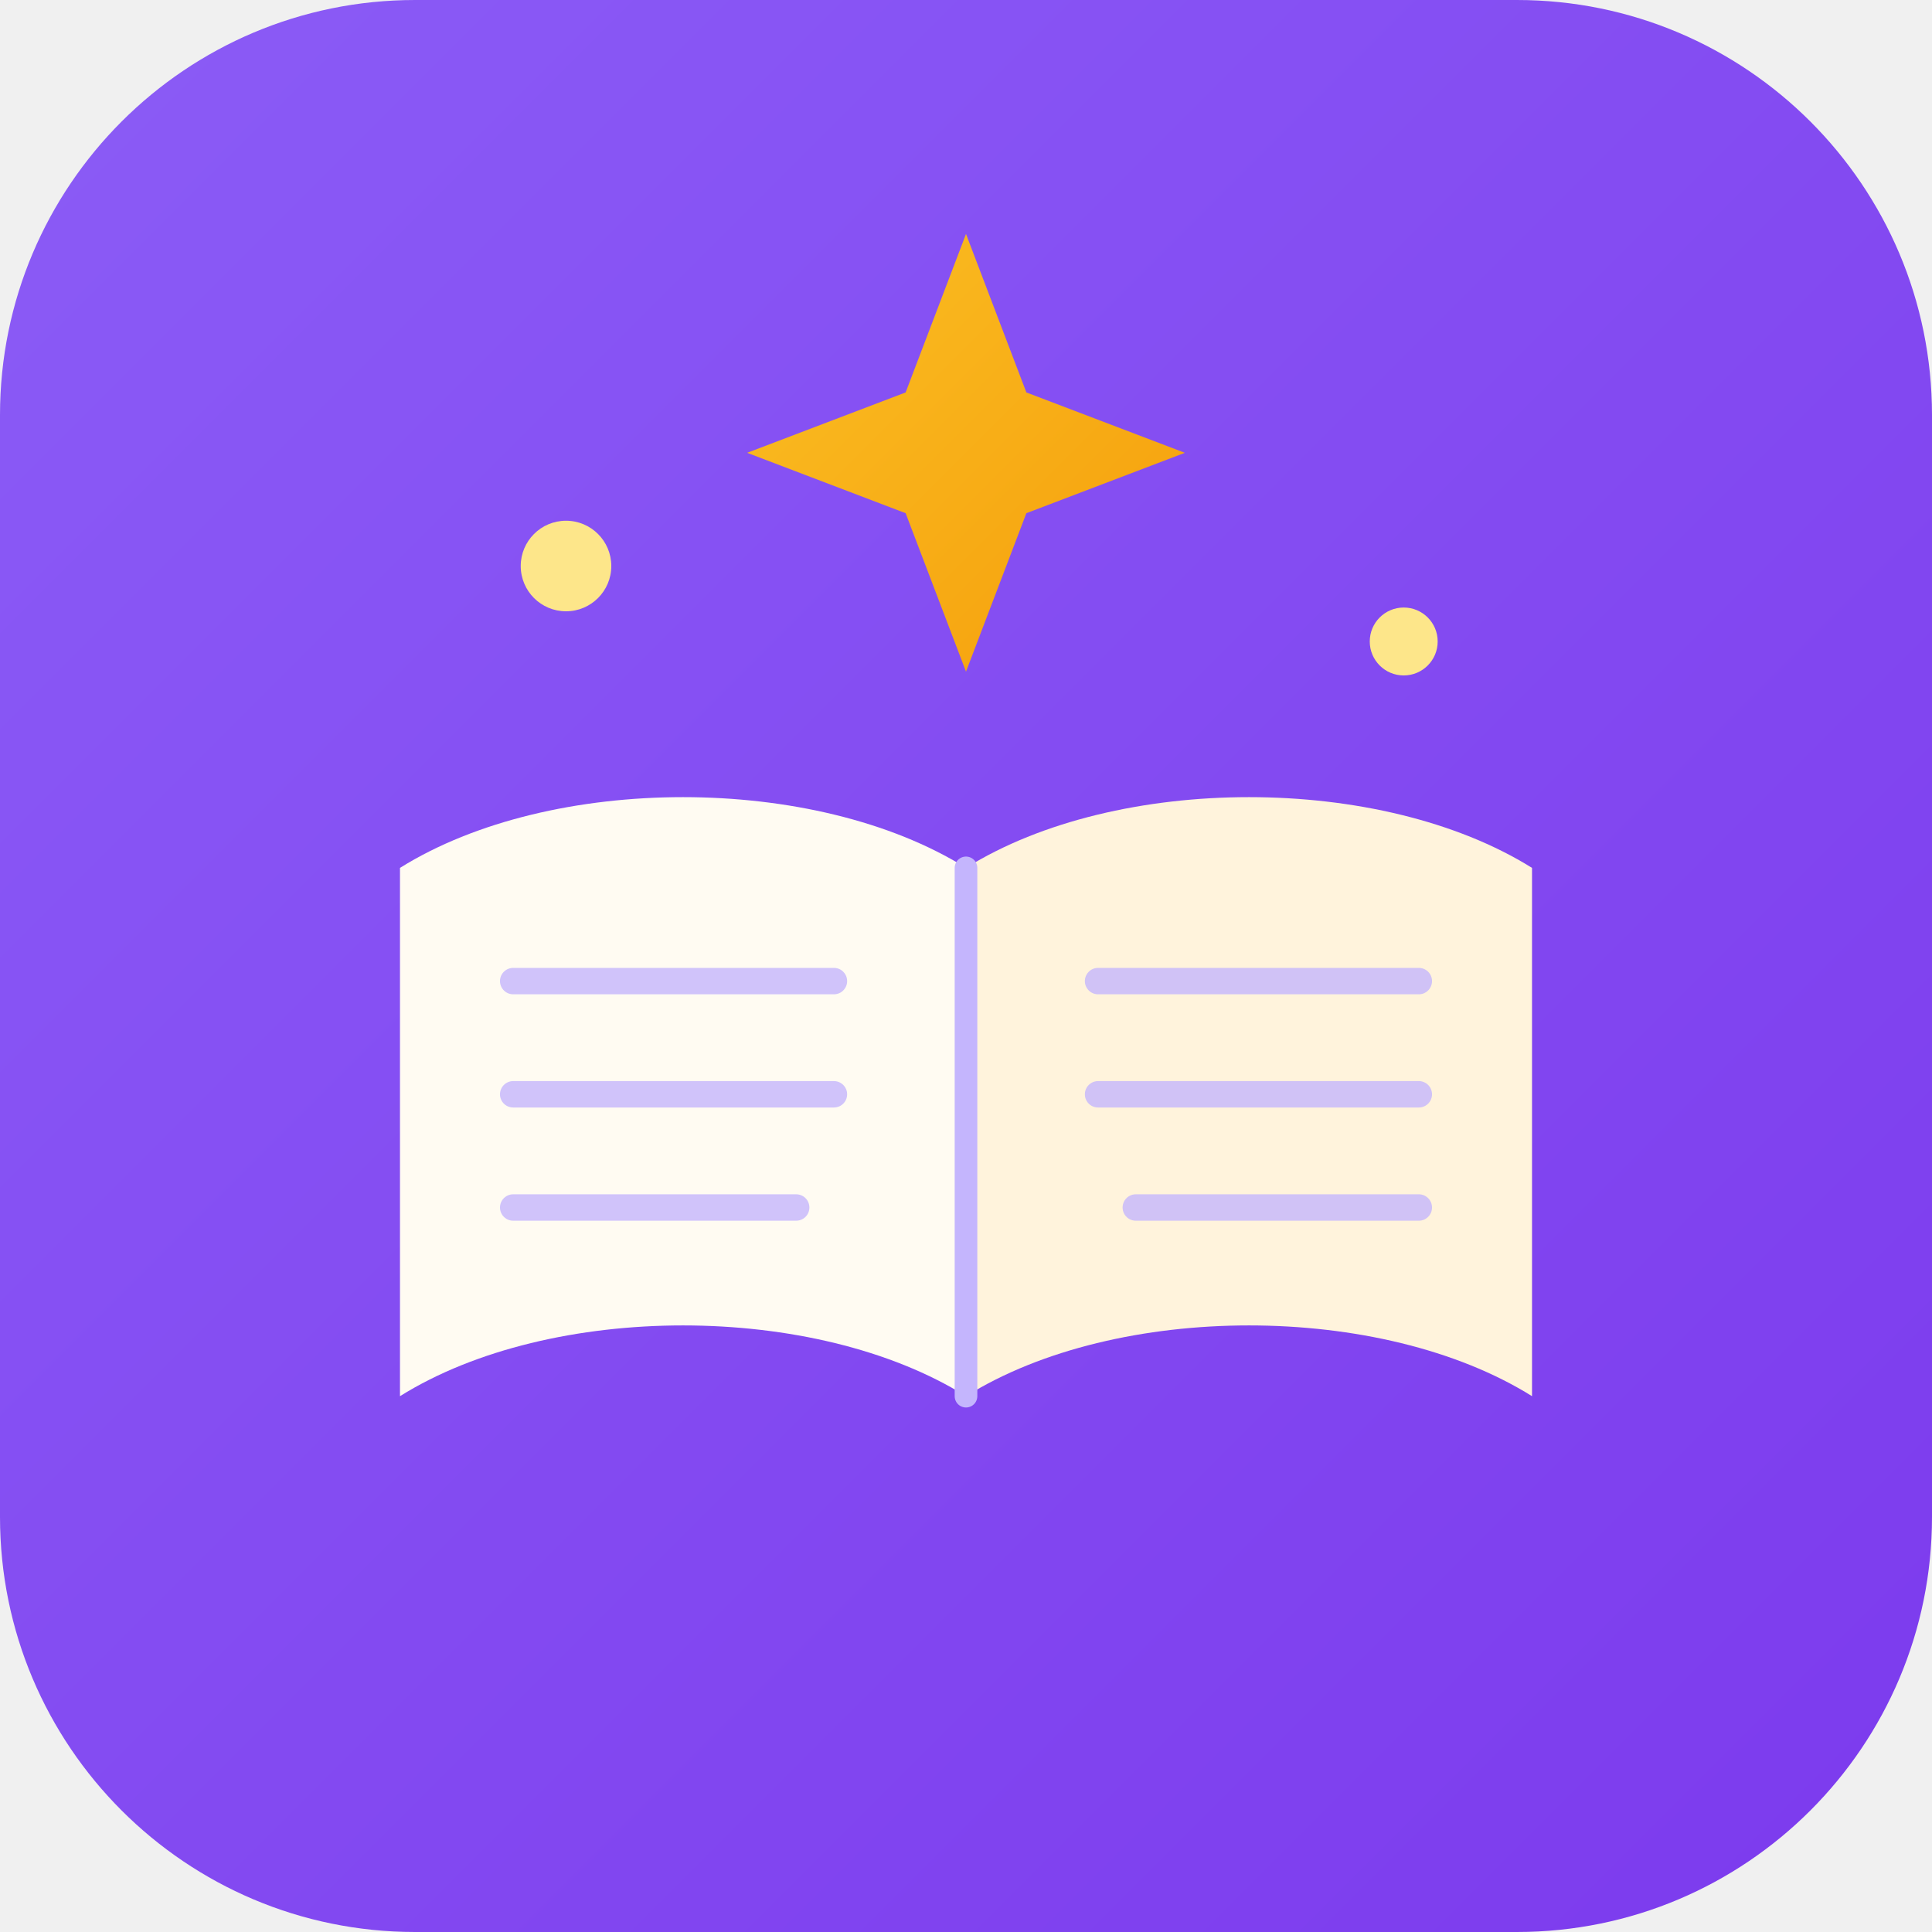
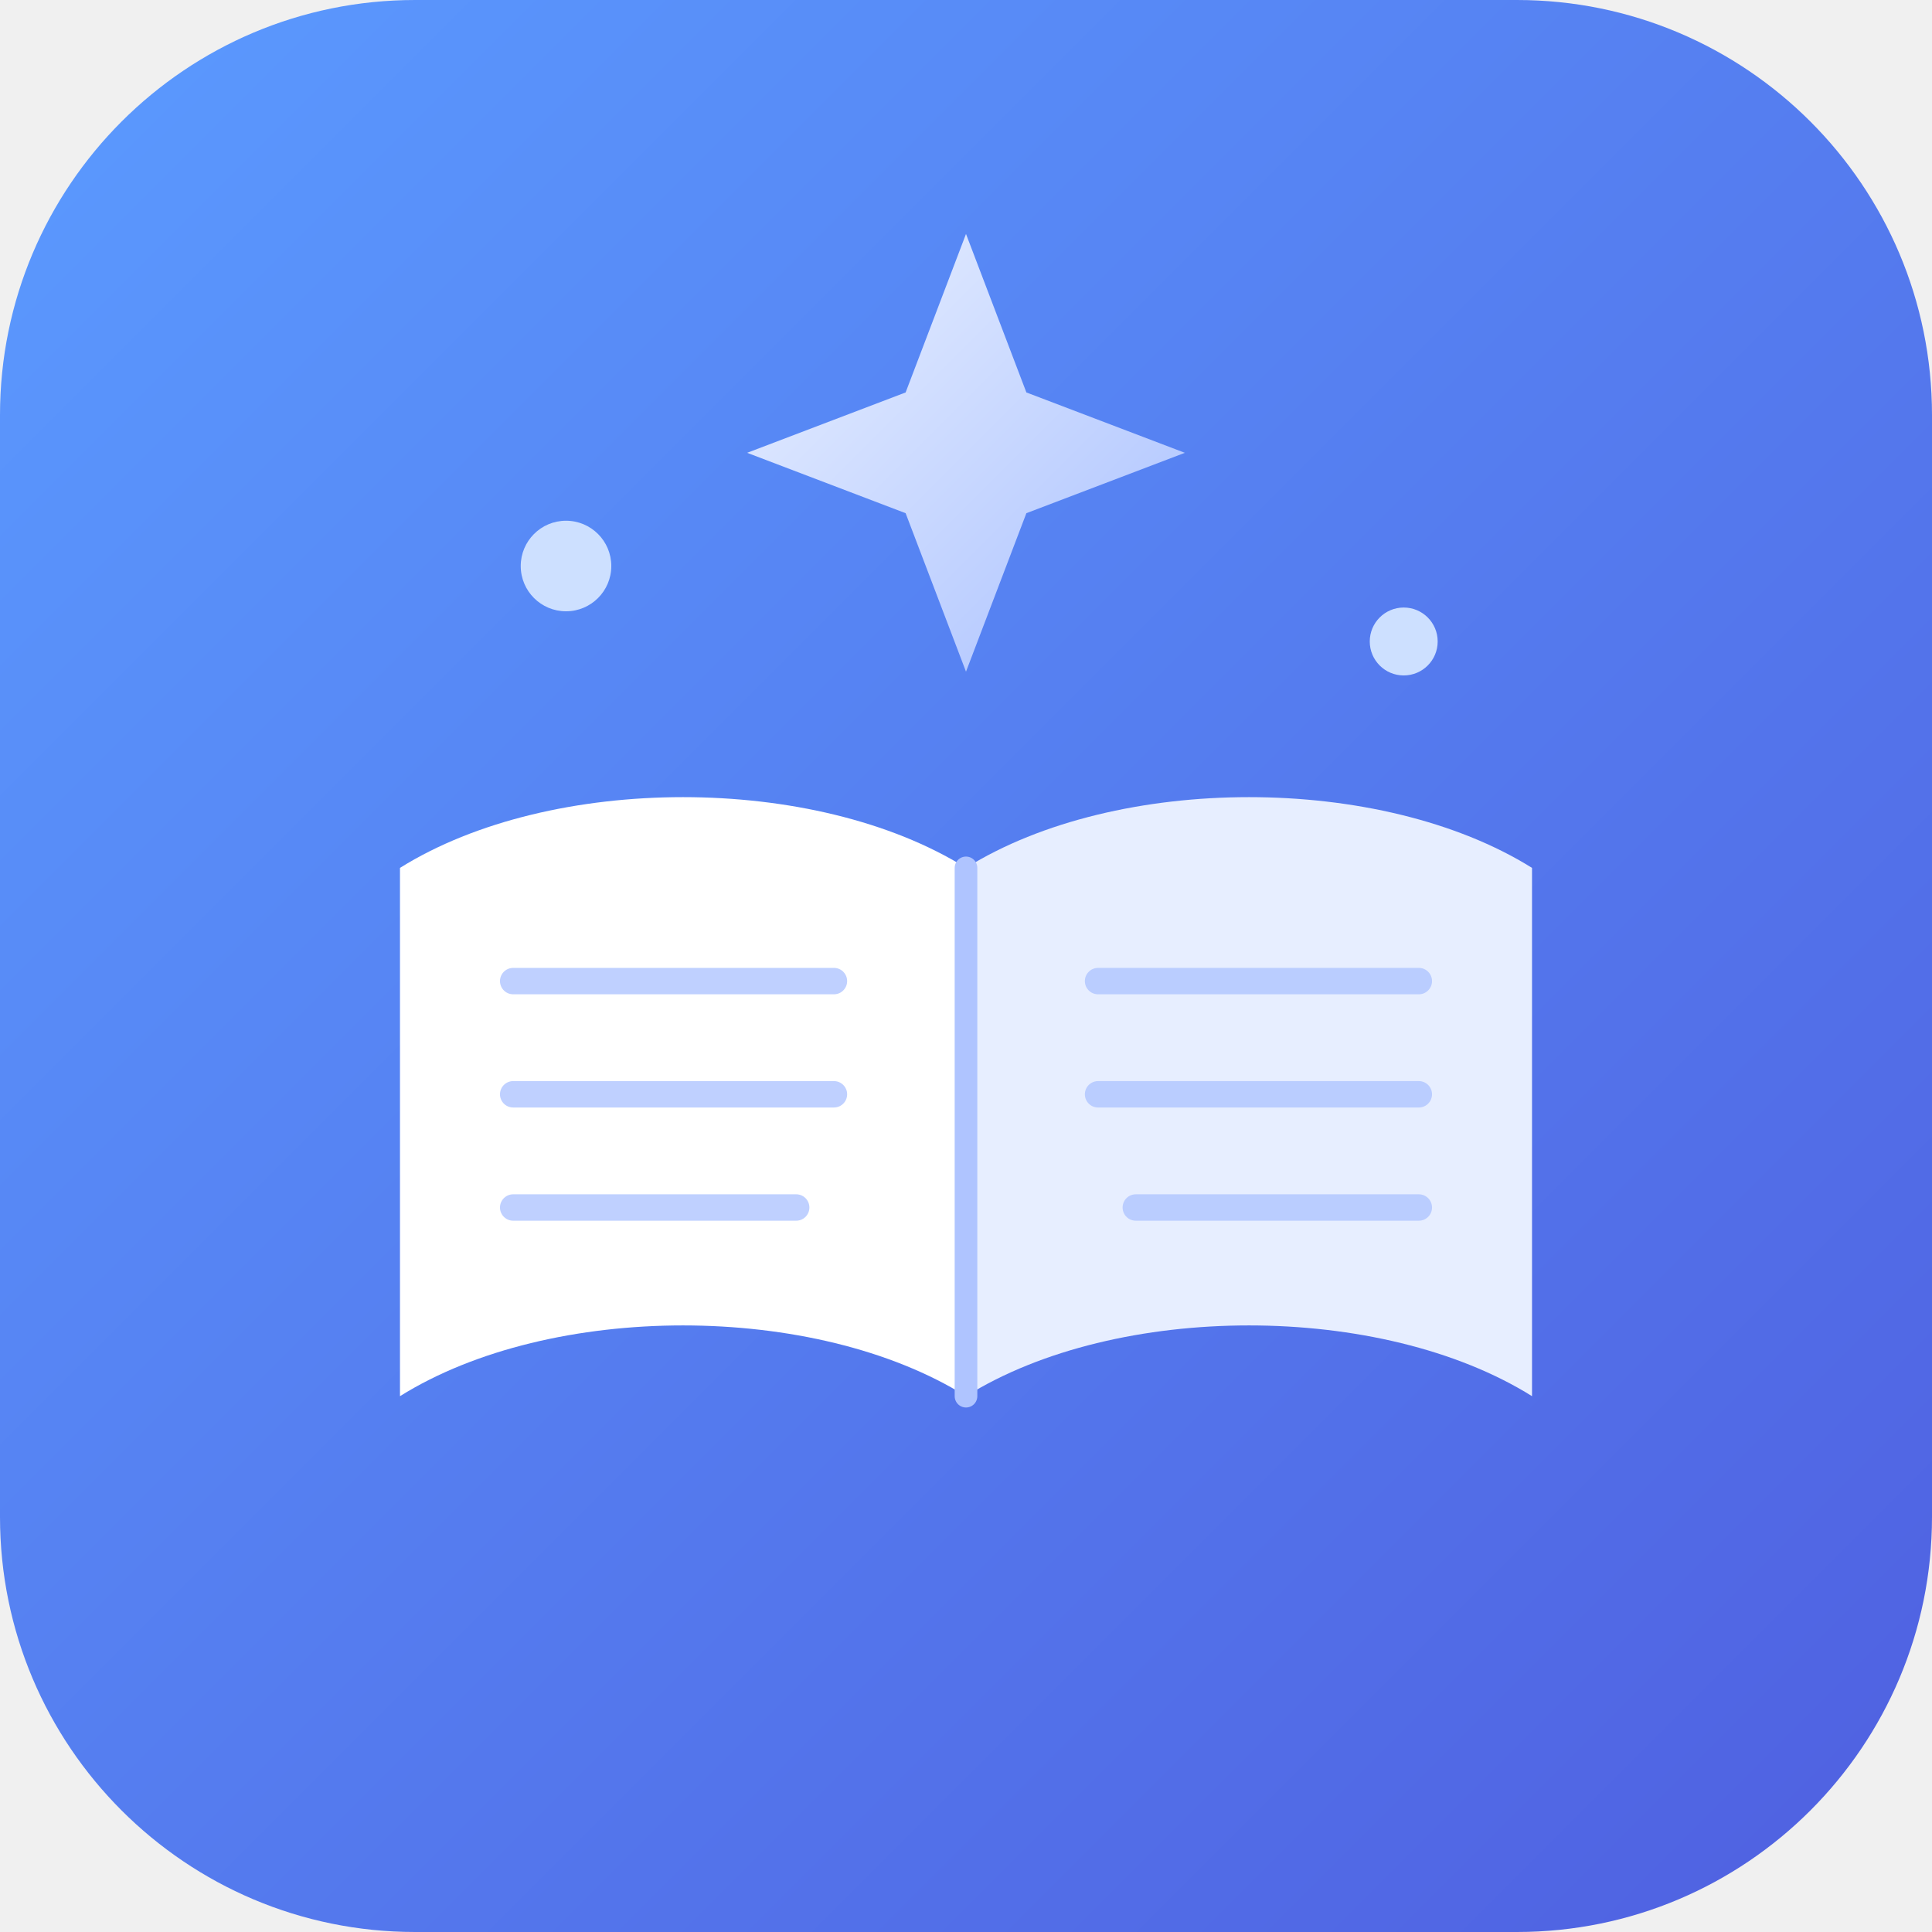
<svg xmlns="http://www.w3.org/2000/svg" viewBox="0 0 512 512" width="512" height="512">
  <defs>
    <linearGradient id="fond" x1="0" y1="0" x2="1" y2="1">
-       <stop offset="0" stop-color="#8B5CF6" />
-       <stop offset="1" stop-color="#7C3AED" />
+       <stop offset="0" stop-color="#5B9BFF" />
+       <stop offset="1" stop-color="#4F5FE0" />
    </linearGradient>
    <linearGradient id="etoile" x1="0" y1="0" x2="1" y2="1">
-       <stop offset="0" stop-color="#FBBF24" />
-       <stop offset="1" stop-color="#F59E0B" />
+       <stop offset="0" stop-color="#EAF1FF" />
+       <stop offset="1" stop-color="#A9C0FF" />
    </linearGradient>
  </defs>
  <rect x="0" y="0" width="512" height="512" rx="110" fill="url(#fond)" />
  <g transform="translate(256 300)">
-     <path d="M-150 -70 C-110 -95 -40 -95 0 -70 L0 70 C-40 45 -110 45 -150 70 Z" fill="#FFFBF2" />
-     <path d="M150 -70 C110 -95 40 -95 0 -70 L0 70 C40 45 110 45 150 70 Z" fill="#FFF3DC" />
-     <path d="M0 -70 L0 70" stroke="#C4B5FD" stroke-width="6" stroke-linecap="round" />
-     <g stroke="#C4B5FD" stroke-width="7" stroke-linecap="round" opacity="0.8">
+     <path d="M-150 -70 C-110 -95 -40 -95 0 -70 L0 70 C-40 45 -110 45 -150 70 Z" fill="#FFFFFF" />
+     <path d="M150 -70 C110 -95 40 -95 0 -70 L0 70 C40 45 110 45 150 70 Z" fill="#E7EEFF" />
+     <path d="M0 -70 L0 70" stroke="#AFC4FF" stroke-width="6" stroke-linecap="round" />
+     <g stroke="#AFC4FF" stroke-width="7" stroke-linecap="round" opacity="0.8">
      <path d="M-120 -40 L-35 -40" />
      <path d="M-120 -10 L-35 -10" />
      <path d="M-120 20 L-45 20" />
      <path d="M35 -40 L120 -40" />
      <path d="M35 -10 L120 -10" />
      <path d="M45 20 L120 20" />
    </g>
  </g>
  <path transform="translate(256 120)" d="M0 -58 L16 -16 L58 0 L16 16 L0 58 L-16 16 L-58 0 L-16 -16 Z" fill="url(#etoile)" />
-   <circle cx="150" cy="150" r="12" fill="#FDE68A" />
-   <circle cx="372" cy="170" r="9" fill="#FDE68A" />
+   <circle cx="150" cy="150" r="12" fill="#CDE0FF" />
+   <circle cx="372" cy="170" r="9" fill="#CDE0FF" />
</svg>
